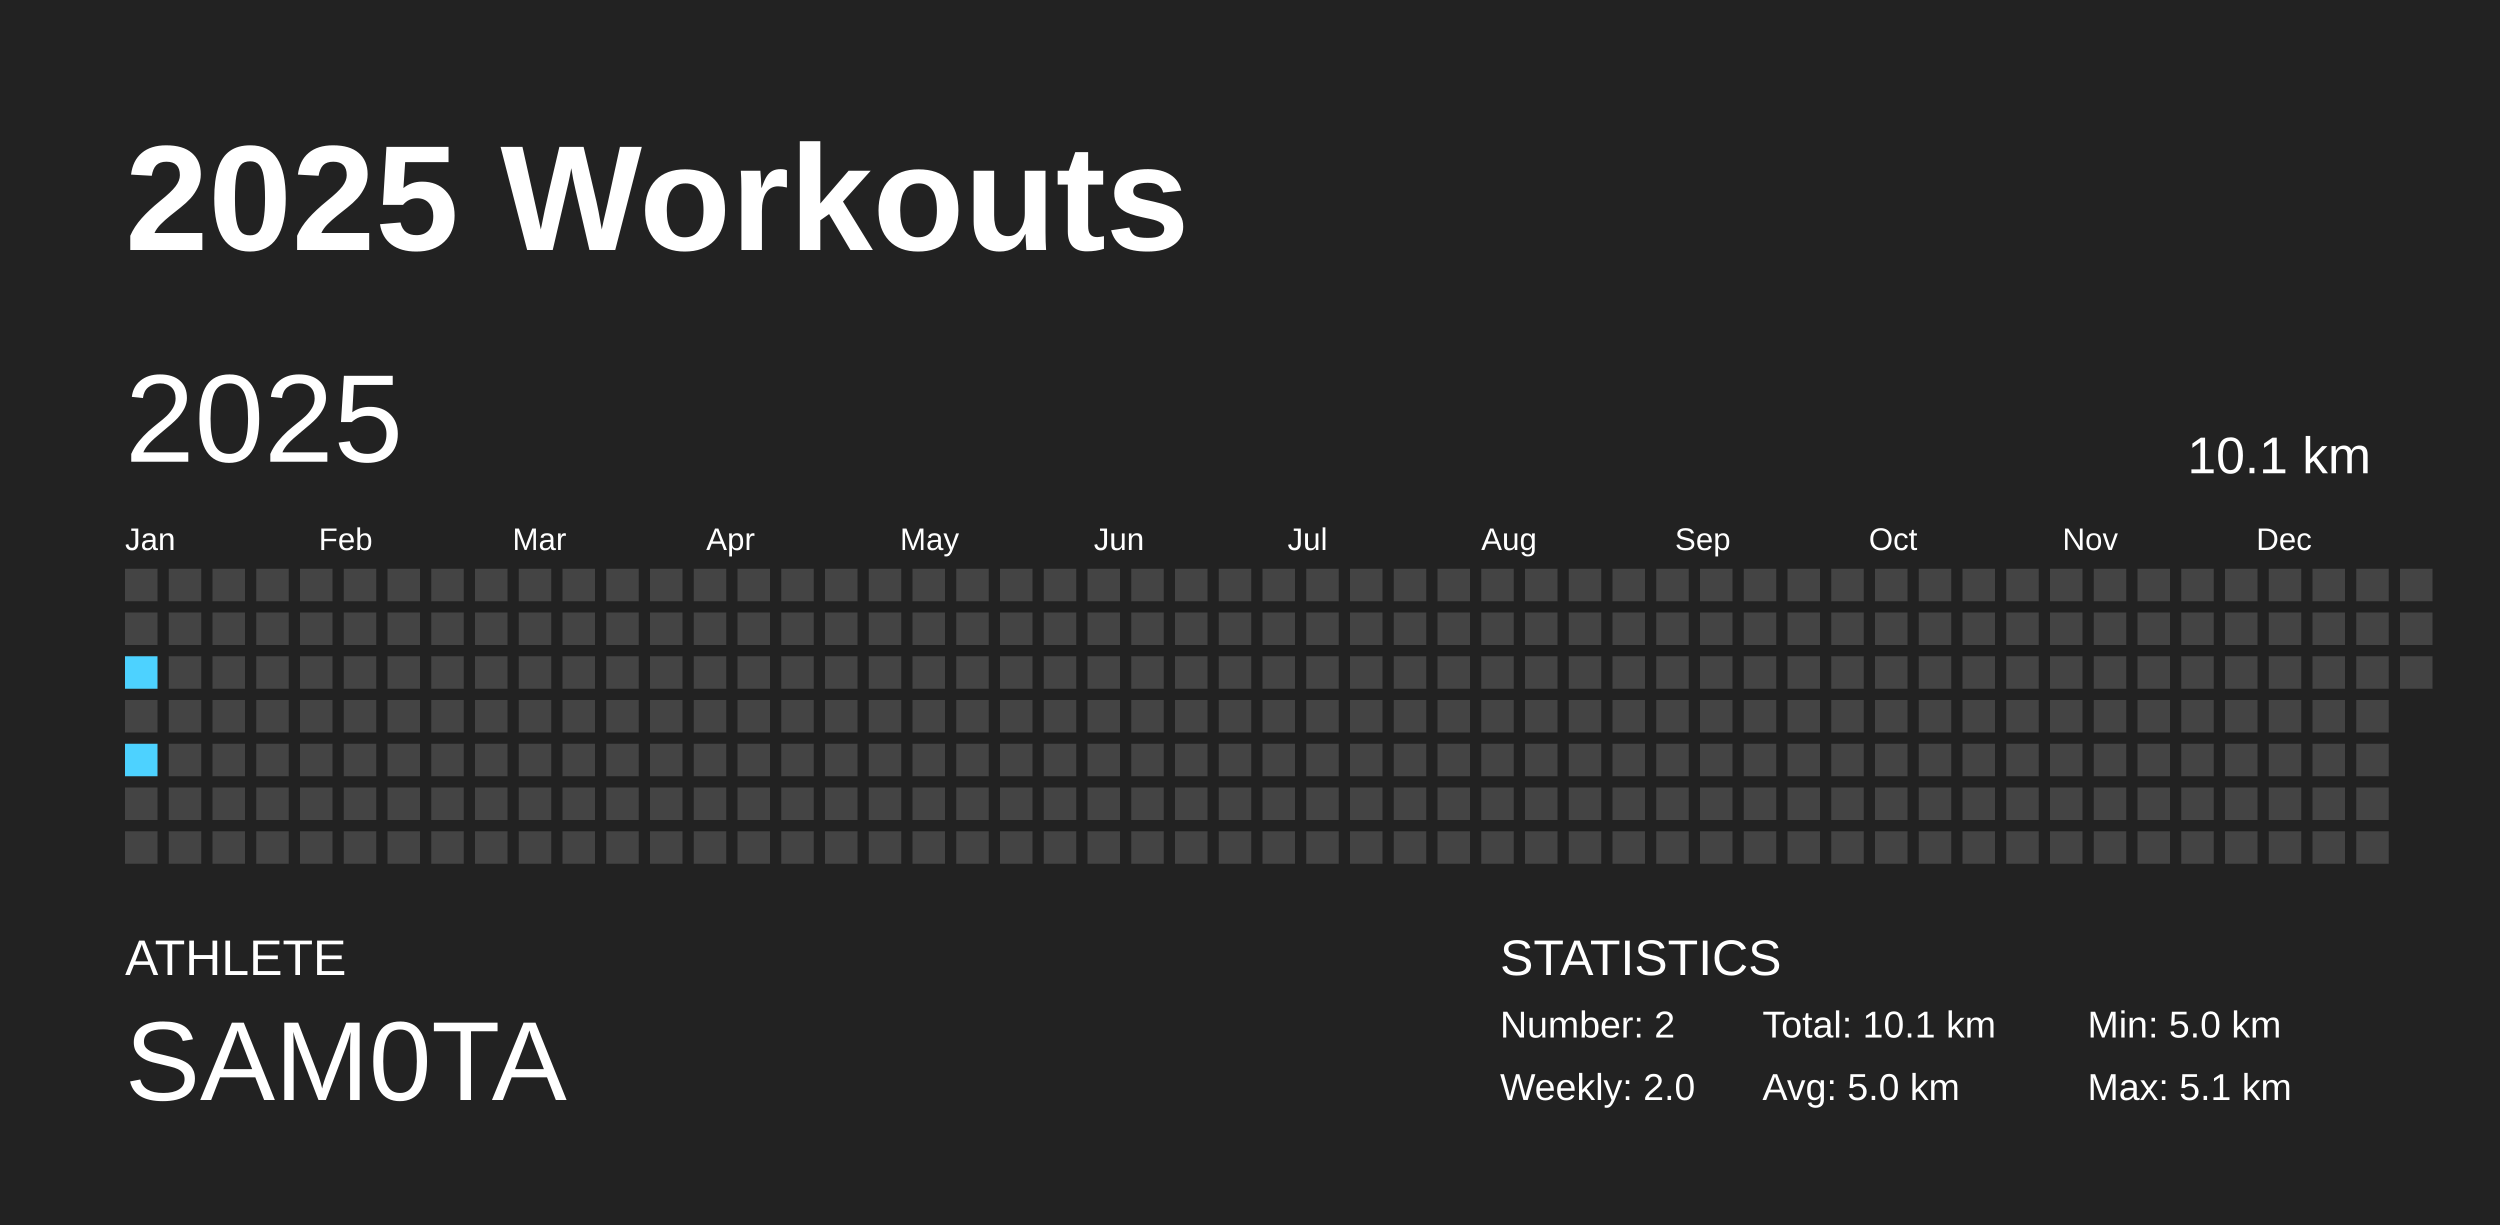
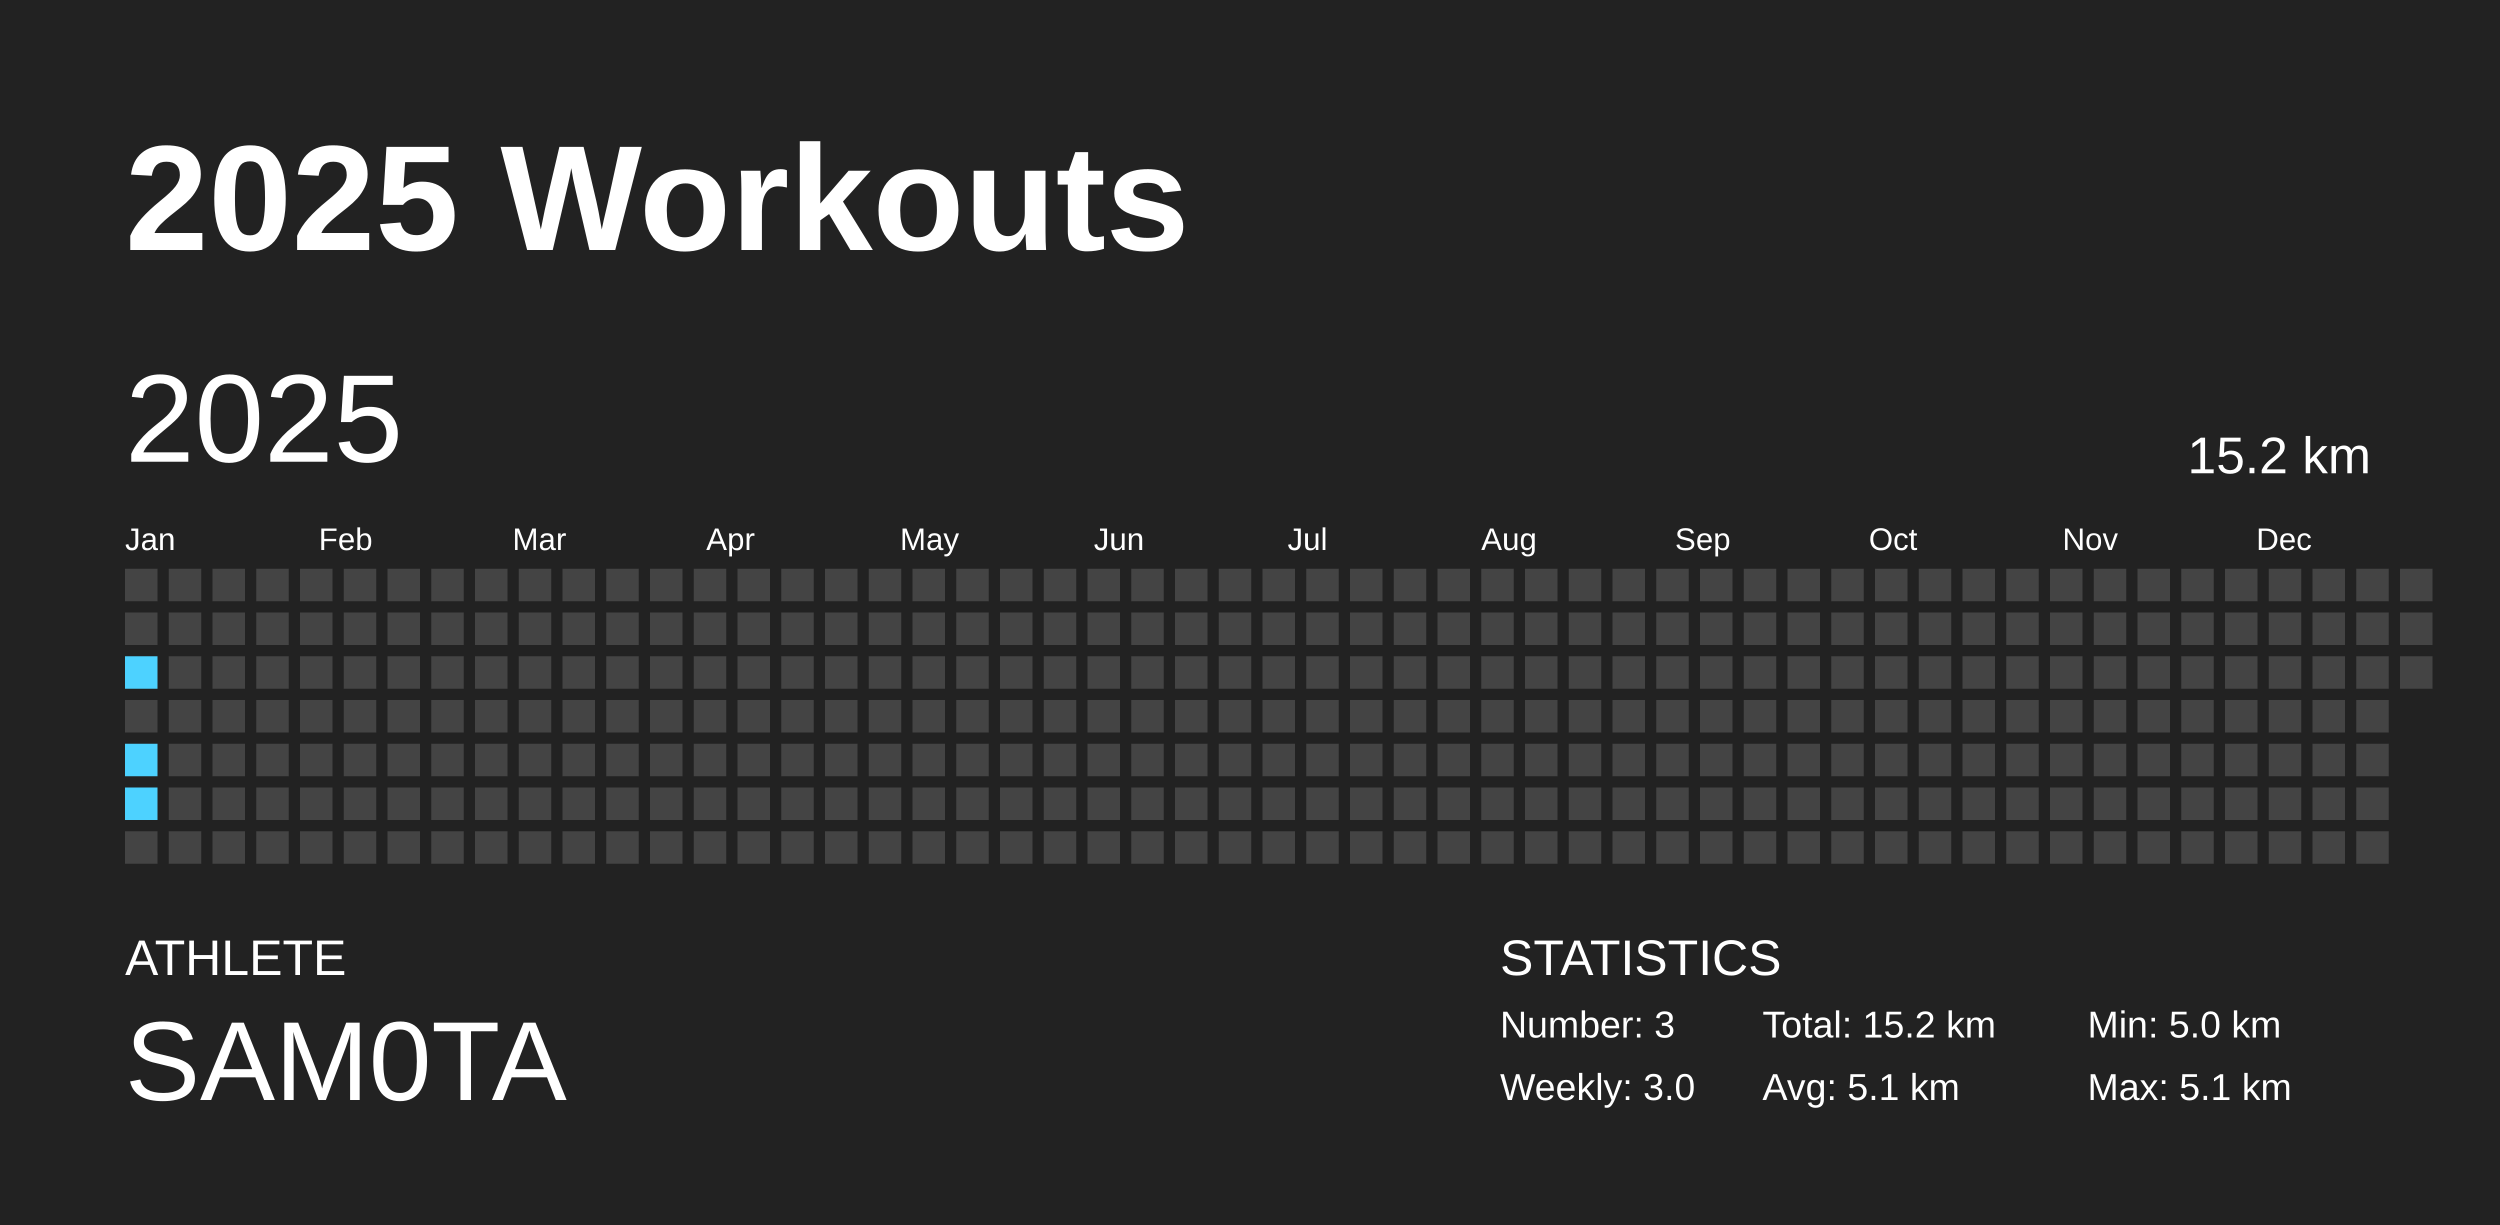
<svg xmlns="http://www.w3.org/2000/svg" baseProfile="full" height="98mm" version="1.1" viewBox="0,0,200,98" width="200mm">
  <defs />
  <rect fill="#222222" height="98" width="200" x="0" y="0" />
  <text fill="#FFFFFF" style="font-size:12px; font-family:Arial; font-weight:bold;" x="10" y="20">2025 Workouts</text>
  <text fill="#FFFFFF" style="font-size:4px; font-family:Arial" x="10" y="78">ATHLETE</text>
  <text fill="#FFFFFF" style="font-size:9px; font-family:Arial" x="10" y="88">SAM0TA</text>
  <text fill="#FFFFFF" style="font-size:4px; font-family:Arial" x="120" y="78">STATISTICS</text>
-   <text fill="#FFFFFF" style="font-size:3px; font-family:Arial" x="120" y="83">Number: 2</text>
-   <text fill="#FFFFFF" style="font-size:3px; font-family:Arial" x="120" y="88">Weekly: 2.0</text>
-   <text fill="#FFFFFF" style="font-size:3px; font-family:Arial" x="141" y="83">Total: 10.1 km</text>
-   <text fill="#FFFFFF" style="font-size:3px; font-family:Arial" x="141" y="88">Avg: 5.0 km</text>
+   <text fill="#FFFFFF" style="font-size:3px; font-family:Arial" x="120" y="83">Number: 3</text>
+   <text fill="#FFFFFF" style="font-size:3px; font-family:Arial" x="120" y="88">Weekly: 3.0</text>
+   <text fill="#FFFFFF" style="font-size:3px; font-family:Arial" x="141" y="83">Total: 15.2 km</text>
+   <text fill="#FFFFFF" style="font-size:3px; font-family:Arial" x="141" y="88">Avg: 5.1 km</text>
  <text fill="#FFFFFF" style="font-size:3px; font-family:Arial" x="167" y="83">Min: 5.0 km</text>
  <text fill="#FFFFFF" style="font-size:3px; font-family:Arial" x="167" y="88">Max: 5.1 km</text>
  <text dominant-baseline="hanging" fill="#FFFFFF" style="font-size:10.0px; font-family:Arial;" x="10" y="30">2025</text>
-   <text dominant-baseline="hanging" fill="#FFFFFF" style="font-size:4.125px; font-family:Arial;" x="175" y="35">10.1 km</text>
+   <text dominant-baseline="hanging" fill="#FFFFFF" style="font-size:4.125px; font-family:Arial;" x="175" y="35">15.2 km</text>
  <text fill="#FFFFFF" style="font-size:2.5px; font-family:Arial" x="10.0" y="44">Jan</text>
  <text fill="#FFFFFF" style="font-size:2.5px; font-family:Arial" x="25.5" y="44">Feb</text>
  <text fill="#FFFFFF" style="font-size:2.5px; font-family:Arial" x="41.0" y="44">Mar</text>
  <text fill="#FFFFFF" style="font-size:2.5px; font-family:Arial" x="56.5" y="44">Apr</text>
  <text fill="#FFFFFF" style="font-size:2.5px; font-family:Arial" x="72.0" y="44">May</text>
  <text fill="#FFFFFF" style="font-size:2.5px; font-family:Arial" x="87.5" y="44">Jun</text>
  <text fill="#FFFFFF" style="font-size:2.5px; font-family:Arial" x="103.0" y="44">Jul</text>
  <text fill="#FFFFFF" style="font-size:2.5px; font-family:Arial" x="118.5" y="44">Aug</text>
  <text fill="#FFFFFF" style="font-size:2.5px; font-family:Arial" x="134.0" y="44">Sep</text>
  <text fill="#FFFFFF" style="font-size:2.5px; font-family:Arial" x="149.5" y="44">Oct</text>
  <text fill="#FFFFFF" style="font-size:2.5px; font-family:Arial" x="165.0" y="44">Nov</text>
  <text fill="#FFFFFF" style="font-size:2.5px; font-family:Arial" x="180.5" y="44">Dec</text>
  <rect fill="#444444" height="2.6" width="2.6" x="10.0" y="45.5" />
  <rect fill="#444444" height="2.6" width="2.6" x="10.0" y="49.0" />
  <rect fill="#4dd2ff" height="2.6" width="2.6" x="10.0" y="52.5" />
  <rect fill="#444444" height="2.6" width="2.6" x="10.0" y="56.0" />
  <rect fill="#4dd2ff" height="2.6" width="2.6" x="10.0" y="59.5" />
-   <rect fill="#444444" height="2.6" width="2.6" x="10.0" y="63.0" />
+   <rect fill="#4dd2ff" height="2.6" width="2.6" x="10.0" y="63.0" />
  <rect fill="#444444" height="2.6" width="2.6" x="10.0" y="66.5" />
  <rect fill="#444444" height="2.6" width="2.6" x="13.5" y="45.5" />
  <rect fill="#444444" height="2.6" width="2.6" x="13.5" y="49.0" />
  <rect fill="#444444" height="2.6" width="2.6" x="13.5" y="52.5" />
  <rect fill="#444444" height="2.6" width="2.6" x="13.5" y="56.0" />
  <rect fill="#444444" height="2.6" width="2.6" x="13.5" y="59.5" />
  <rect fill="#444444" height="2.6" width="2.6" x="13.5" y="63.0" />
  <rect fill="#444444" height="2.6" width="2.6" x="13.5" y="66.5" />
  <rect fill="#444444" height="2.6" width="2.6" x="17.0" y="45.5" />
  <rect fill="#444444" height="2.6" width="2.6" x="17.0" y="49.0" />
  <rect fill="#444444" height="2.6" width="2.6" x="17.0" y="52.5" />
  <rect fill="#444444" height="2.6" width="2.6" x="17.0" y="56.0" />
  <rect fill="#444444" height="2.6" width="2.6" x="17.0" y="59.5" />
  <rect fill="#444444" height="2.6" width="2.6" x="17.0" y="63.0" />
  <rect fill="#444444" height="2.6" width="2.6" x="17.0" y="66.5" />
  <rect fill="#444444" height="2.6" width="2.6" x="20.5" y="45.5" />
  <rect fill="#444444" height="2.6" width="2.6" x="20.5" y="49.0" />
  <rect fill="#444444" height="2.6" width="2.6" x="20.5" y="52.5" />
  <rect fill="#444444" height="2.6" width="2.6" x="20.5" y="56.0" />
  <rect fill="#444444" height="2.6" width="2.6" x="20.5" y="59.5" />
  <rect fill="#444444" height="2.6" width="2.6" x="20.5" y="63.0" />
  <rect fill="#444444" height="2.6" width="2.6" x="20.5" y="66.5" />
  <rect fill="#444444" height="2.6" width="2.6" x="24.0" y="45.5" />
  <rect fill="#444444" height="2.6" width="2.6" x="24.0" y="49.0" />
  <rect fill="#444444" height="2.6" width="2.6" x="24.0" y="52.5" />
  <rect fill="#444444" height="2.6" width="2.6" x="24.0" y="56.0" />
  <rect fill="#444444" height="2.6" width="2.6" x="24.0" y="59.5" />
  <rect fill="#444444" height="2.6" width="2.6" x="24.0" y="63.0" />
  <rect fill="#444444" height="2.6" width="2.6" x="24.0" y="66.5" />
  <rect fill="#444444" height="2.6" width="2.6" x="27.5" y="45.5" />
  <rect fill="#444444" height="2.6" width="2.6" x="27.5" y="49.0" />
  <rect fill="#444444" height="2.6" width="2.6" x="27.5" y="52.5" />
  <rect fill="#444444" height="2.6" width="2.6" x="27.5" y="56.0" />
  <rect fill="#444444" height="2.6" width="2.6" x="27.5" y="59.5" />
  <rect fill="#444444" height="2.6" width="2.6" x="27.5" y="63.0" />
  <rect fill="#444444" height="2.6" width="2.6" x="27.5" y="66.5" />
  <rect fill="#444444" height="2.6" width="2.6" x="31.0" y="45.5" />
  <rect fill="#444444" height="2.6" width="2.6" x="31.0" y="49.0" />
  <rect fill="#444444" height="2.6" width="2.6" x="31.0" y="52.5" />
  <rect fill="#444444" height="2.6" width="2.6" x="31.0" y="56.0" />
  <rect fill="#444444" height="2.6" width="2.6" x="31.0" y="59.5" />
  <rect fill="#444444" height="2.6" width="2.6" x="31.0" y="63.0" />
  <rect fill="#444444" height="2.6" width="2.6" x="31.0" y="66.5" />
  <rect fill="#444444" height="2.6" width="2.6" x="34.5" y="45.5" />
  <rect fill="#444444" height="2.6" width="2.6" x="34.5" y="49.0" />
  <rect fill="#444444" height="2.6" width="2.6" x="34.5" y="52.5" />
  <rect fill="#444444" height="2.6" width="2.6" x="34.5" y="56.0" />
  <rect fill="#444444" height="2.6" width="2.6" x="34.5" y="59.5" />
  <rect fill="#444444" height="2.6" width="2.6" x="34.5" y="63.0" />
  <rect fill="#444444" height="2.6" width="2.6" x="34.5" y="66.5" />
  <rect fill="#444444" height="2.6" width="2.6" x="38.0" y="45.5" />
  <rect fill="#444444" height="2.6" width="2.6" x="38.0" y="49.0" />
  <rect fill="#444444" height="2.6" width="2.6" x="38.0" y="52.5" />
  <rect fill="#444444" height="2.6" width="2.6" x="38.0" y="56.0" />
  <rect fill="#444444" height="2.6" width="2.6" x="38.0" y="59.5" />
  <rect fill="#444444" height="2.6" width="2.6" x="38.0" y="63.0" />
  <rect fill="#444444" height="2.6" width="2.6" x="38.0" y="66.5" />
  <rect fill="#444444" height="2.6" width="2.6" x="41.5" y="45.5" />
  <rect fill="#444444" height="2.6" width="2.6" x="41.5" y="49.0" />
  <rect fill="#444444" height="2.6" width="2.6" x="41.5" y="52.5" />
  <rect fill="#444444" height="2.6" width="2.6" x="41.5" y="56.0" />
  <rect fill="#444444" height="2.6" width="2.6" x="41.5" y="59.5" />
  <rect fill="#444444" height="2.6" width="2.6" x="41.5" y="63.0" />
  <rect fill="#444444" height="2.6" width="2.6" x="41.5" y="66.5" />
  <rect fill="#444444" height="2.6" width="2.6" x="45.0" y="45.5" />
  <rect fill="#444444" height="2.6" width="2.6" x="45.0" y="49.0" />
  <rect fill="#444444" height="2.6" width="2.6" x="45.0" y="52.5" />
  <rect fill="#444444" height="2.6" width="2.6" x="45.0" y="56.0" />
  <rect fill="#444444" height="2.6" width="2.6" x="45.0" y="59.5" />
  <rect fill="#444444" height="2.6" width="2.6" x="45.0" y="63.0" />
  <rect fill="#444444" height="2.6" width="2.6" x="45.0" y="66.5" />
  <rect fill="#444444" height="2.6" width="2.6" x="48.5" y="45.5" />
  <rect fill="#444444" height="2.6" width="2.6" x="48.5" y="49.0" />
  <rect fill="#444444" height="2.6" width="2.6" x="48.5" y="52.5" />
  <rect fill="#444444" height="2.6" width="2.6" x="48.5" y="56.0" />
  <rect fill="#444444" height="2.6" width="2.6" x="48.5" y="59.5" />
  <rect fill="#444444" height="2.6" width="2.6" x="48.5" y="63.0" />
  <rect fill="#444444" height="2.6" width="2.6" x="48.5" y="66.5" />
  <rect fill="#444444" height="2.6" width="2.6" x="52.0" y="45.5" />
  <rect fill="#444444" height="2.6" width="2.6" x="52.0" y="49.0" />
  <rect fill="#444444" height="2.6" width="2.6" x="52.0" y="52.5" />
  <rect fill="#444444" height="2.6" width="2.6" x="52.0" y="56.0" />
  <rect fill="#444444" height="2.6" width="2.6" x="52.0" y="59.5" />
  <rect fill="#444444" height="2.6" width="2.6" x="52.0" y="63.0" />
  <rect fill="#444444" height="2.6" width="2.6" x="52.0" y="66.5" />
  <rect fill="#444444" height="2.6" width="2.6" x="55.5" y="45.5" />
  <rect fill="#444444" height="2.6" width="2.6" x="55.5" y="49.0" />
  <rect fill="#444444" height="2.6" width="2.6" x="55.5" y="52.5" />
  <rect fill="#444444" height="2.6" width="2.6" x="55.5" y="56.0" />
  <rect fill="#444444" height="2.6" width="2.6" x="55.5" y="59.5" />
  <rect fill="#444444" height="2.6" width="2.6" x="55.5" y="63.0" />
  <rect fill="#444444" height="2.6" width="2.6" x="55.5" y="66.5" />
  <rect fill="#444444" height="2.6" width="2.6" x="59.0" y="45.5" />
  <rect fill="#444444" height="2.6" width="2.6" x="59.0" y="49.0" />
  <rect fill="#444444" height="2.6" width="2.6" x="59.0" y="52.5" />
  <rect fill="#444444" height="2.6" width="2.6" x="59.0" y="56.0" />
  <rect fill="#444444" height="2.6" width="2.6" x="59.0" y="59.5" />
  <rect fill="#444444" height="2.6" width="2.6" x="59.0" y="63.0" />
  <rect fill="#444444" height="2.6" width="2.6" x="59.0" y="66.5" />
  <rect fill="#444444" height="2.6" width="2.6" x="62.5" y="45.5" />
  <rect fill="#444444" height="2.6" width="2.6" x="62.5" y="49.0" />
  <rect fill="#444444" height="2.6" width="2.6" x="62.5" y="52.5" />
  <rect fill="#444444" height="2.6" width="2.6" x="62.5" y="56.0" />
  <rect fill="#444444" height="2.6" width="2.6" x="62.5" y="59.5" />
  <rect fill="#444444" height="2.6" width="2.6" x="62.5" y="63.0" />
  <rect fill="#444444" height="2.6" width="2.6" x="62.5" y="66.5" />
  <rect fill="#444444" height="2.6" width="2.6" x="66.0" y="45.5" />
  <rect fill="#444444" height="2.6" width="2.6" x="66.0" y="49.0" />
  <rect fill="#444444" height="2.6" width="2.6" x="66.0" y="52.5" />
  <rect fill="#444444" height="2.6" width="2.6" x="66.0" y="56.0" />
  <rect fill="#444444" height="2.6" width="2.6" x="66.0" y="59.5" />
  <rect fill="#444444" height="2.6" width="2.6" x="66.0" y="63.0" />
  <rect fill="#444444" height="2.6" width="2.6" x="66.0" y="66.5" />
  <rect fill="#444444" height="2.6" width="2.6" x="69.5" y="45.5" />
  <rect fill="#444444" height="2.6" width="2.6" x="69.5" y="49.0" />
  <rect fill="#444444" height="2.6" width="2.6" x="69.5" y="52.5" />
  <rect fill="#444444" height="2.6" width="2.6" x="69.5" y="56.0" />
  <rect fill="#444444" height="2.6" width="2.6" x="69.5" y="59.5" />
  <rect fill="#444444" height="2.6" width="2.6" x="69.5" y="63.0" />
  <rect fill="#444444" height="2.6" width="2.6" x="69.5" y="66.5" />
  <rect fill="#444444" height="2.6" width="2.6" x="73.0" y="45.5" />
  <rect fill="#444444" height="2.6" width="2.6" x="73.0" y="49.0" />
  <rect fill="#444444" height="2.6" width="2.6" x="73.0" y="52.5" />
  <rect fill="#444444" height="2.6" width="2.6" x="73.0" y="56.0" />
  <rect fill="#444444" height="2.6" width="2.6" x="73.0" y="59.5" />
  <rect fill="#444444" height="2.6" width="2.6" x="73.0" y="63.0" />
  <rect fill="#444444" height="2.6" width="2.6" x="73.0" y="66.5" />
  <rect fill="#444444" height="2.6" width="2.6" x="76.5" y="45.5" />
  <rect fill="#444444" height="2.6" width="2.6" x="76.5" y="49.0" />
  <rect fill="#444444" height="2.6" width="2.6" x="76.5" y="52.5" />
  <rect fill="#444444" height="2.6" width="2.6" x="76.5" y="56.0" />
  <rect fill="#444444" height="2.6" width="2.6" x="76.5" y="59.5" />
  <rect fill="#444444" height="2.6" width="2.6" x="76.5" y="63.0" />
  <rect fill="#444444" height="2.6" width="2.6" x="76.5" y="66.5" />
  <rect fill="#444444" height="2.6" width="2.6" x="80.0" y="45.5" />
  <rect fill="#444444" height="2.6" width="2.6" x="80.0" y="49.0" />
  <rect fill="#444444" height="2.6" width="2.6" x="80.0" y="52.5" />
  <rect fill="#444444" height="2.6" width="2.6" x="80.0" y="56.0" />
  <rect fill="#444444" height="2.6" width="2.6" x="80.0" y="59.5" />
  <rect fill="#444444" height="2.6" width="2.6" x="80.0" y="63.0" />
  <rect fill="#444444" height="2.6" width="2.6" x="80.0" y="66.5" />
  <rect fill="#444444" height="2.6" width="2.6" x="83.5" y="45.5" />
  <rect fill="#444444" height="2.6" width="2.6" x="83.5" y="49.0" />
  <rect fill="#444444" height="2.6" width="2.6" x="83.5" y="52.5" />
  <rect fill="#444444" height="2.6" width="2.6" x="83.5" y="56.0" />
  <rect fill="#444444" height="2.6" width="2.6" x="83.5" y="59.5" />
  <rect fill="#444444" height="2.6" width="2.6" x="83.5" y="63.0" />
  <rect fill="#444444" height="2.6" width="2.6" x="83.5" y="66.5" />
  <rect fill="#444444" height="2.6" width="2.6" x="87.0" y="45.5" />
  <rect fill="#444444" height="2.6" width="2.6" x="87.0" y="49.0" />
  <rect fill="#444444" height="2.6" width="2.6" x="87.0" y="52.5" />
  <rect fill="#444444" height="2.6" width="2.6" x="87.0" y="56.0" />
  <rect fill="#444444" height="2.6" width="2.6" x="87.0" y="59.5" />
  <rect fill="#444444" height="2.6" width="2.6" x="87.0" y="63.0" />
  <rect fill="#444444" height="2.6" width="2.6" x="87.0" y="66.5" />
  <rect fill="#444444" height="2.6" width="2.6" x="90.5" y="45.5" />
  <rect fill="#444444" height="2.6" width="2.6" x="90.5" y="49.0" />
  <rect fill="#444444" height="2.6" width="2.6" x="90.5" y="52.5" />
  <rect fill="#444444" height="2.6" width="2.6" x="90.5" y="56.0" />
  <rect fill="#444444" height="2.6" width="2.6" x="90.5" y="59.5" />
  <rect fill="#444444" height="2.6" width="2.6" x="90.5" y="63.0" />
  <rect fill="#444444" height="2.6" width="2.6" x="90.5" y="66.5" />
  <rect fill="#444444" height="2.6" width="2.6" x="94.0" y="45.5" />
  <rect fill="#444444" height="2.6" width="2.6" x="94.0" y="49.0" />
  <rect fill="#444444" height="2.6" width="2.6" x="94.0" y="52.5" />
  <rect fill="#444444" height="2.6" width="2.6" x="94.0" y="56.0" />
  <rect fill="#444444" height="2.6" width="2.6" x="94.0" y="59.5" />
  <rect fill="#444444" height="2.6" width="2.6" x="94.0" y="63.0" />
  <rect fill="#444444" height="2.6" width="2.6" x="94.0" y="66.5" />
  <rect fill="#444444" height="2.6" width="2.6" x="97.5" y="45.5" />
  <rect fill="#444444" height="2.6" width="2.6" x="97.5" y="49.0" />
  <rect fill="#444444" height="2.6" width="2.6" x="97.5" y="52.5" />
  <rect fill="#444444" height="2.6" width="2.6" x="97.5" y="56.0" />
  <rect fill="#444444" height="2.6" width="2.6" x="97.5" y="59.5" />
  <rect fill="#444444" height="2.6" width="2.6" x="97.5" y="63.0" />
  <rect fill="#444444" height="2.6" width="2.6" x="97.5" y="66.5" />
  <rect fill="#444444" height="2.6" width="2.6" x="101.0" y="45.5" />
  <rect fill="#444444" height="2.6" width="2.6" x="101.0" y="49.0" />
  <rect fill="#444444" height="2.6" width="2.6" x="101.0" y="52.5" />
  <rect fill="#444444" height="2.6" width="2.6" x="101.0" y="56.0" />
  <rect fill="#444444" height="2.6" width="2.6" x="101.0" y="59.5" />
  <rect fill="#444444" height="2.6" width="2.6" x="101.0" y="63.0" />
  <rect fill="#444444" height="2.6" width="2.6" x="101.0" y="66.5" />
  <rect fill="#444444" height="2.6" width="2.6" x="104.5" y="45.5" />
  <rect fill="#444444" height="2.6" width="2.6" x="104.5" y="49.0" />
  <rect fill="#444444" height="2.6" width="2.6" x="104.5" y="52.5" />
  <rect fill="#444444" height="2.6" width="2.6" x="104.5" y="56.0" />
  <rect fill="#444444" height="2.6" width="2.6" x="104.5" y="59.5" />
  <rect fill="#444444" height="2.6" width="2.6" x="104.5" y="63.0" />
  <rect fill="#444444" height="2.6" width="2.6" x="104.5" y="66.5" />
  <rect fill="#444444" height="2.6" width="2.6" x="108.0" y="45.5" />
  <rect fill="#444444" height="2.6" width="2.6" x="108.0" y="49.0" />
  <rect fill="#444444" height="2.6" width="2.6" x="108.0" y="52.5" />
  <rect fill="#444444" height="2.6" width="2.6" x="108.0" y="56.0" />
  <rect fill="#444444" height="2.6" width="2.6" x="108.0" y="59.5" />
  <rect fill="#444444" height="2.6" width="2.6" x="108.0" y="63.0" />
  <rect fill="#444444" height="2.6" width="2.6" x="108.0" y="66.5" />
  <rect fill="#444444" height="2.6" width="2.6" x="111.5" y="45.5" />
  <rect fill="#444444" height="2.6" width="2.6" x="111.5" y="49.0" />
  <rect fill="#444444" height="2.6" width="2.6" x="111.5" y="52.5" />
  <rect fill="#444444" height="2.6" width="2.6" x="111.5" y="56.0" />
  <rect fill="#444444" height="2.6" width="2.6" x="111.5" y="59.5" />
  <rect fill="#444444" height="2.6" width="2.6" x="111.5" y="63.0" />
  <rect fill="#444444" height="2.6" width="2.6" x="111.5" y="66.5" />
  <rect fill="#444444" height="2.6" width="2.6" x="115.0" y="45.5" />
  <rect fill="#444444" height="2.6" width="2.6" x="115.0" y="49.0" />
  <rect fill="#444444" height="2.6" width="2.6" x="115.0" y="52.5" />
  <rect fill="#444444" height="2.6" width="2.6" x="115.0" y="56.0" />
  <rect fill="#444444" height="2.6" width="2.6" x="115.0" y="59.5" />
  <rect fill="#444444" height="2.6" width="2.6" x="115.0" y="63.0" />
  <rect fill="#444444" height="2.6" width="2.6" x="115.0" y="66.5" />
  <rect fill="#444444" height="2.6" width="2.6" x="118.5" y="45.5" />
  <rect fill="#444444" height="2.6" width="2.6" x="118.5" y="49.0" />
  <rect fill="#444444" height="2.6" width="2.6" x="118.5" y="52.5" />
  <rect fill="#444444" height="2.6" width="2.6" x="118.5" y="56.0" />
  <rect fill="#444444" height="2.6" width="2.6" x="118.5" y="59.5" />
  <rect fill="#444444" height="2.6" width="2.6" x="118.5" y="63.0" />
  <rect fill="#444444" height="2.6" width="2.6" x="118.5" y="66.5" />
  <rect fill="#444444" height="2.6" width="2.6" x="122.0" y="45.5" />
  <rect fill="#444444" height="2.6" width="2.6" x="122.0" y="49.0" />
  <rect fill="#444444" height="2.6" width="2.6" x="122.0" y="52.5" />
  <rect fill="#444444" height="2.6" width="2.6" x="122.0" y="56.0" />
  <rect fill="#444444" height="2.6" width="2.6" x="122.0" y="59.5" />
  <rect fill="#444444" height="2.6" width="2.6" x="122.0" y="63.0" />
  <rect fill="#444444" height="2.6" width="2.6" x="122.0" y="66.5" />
  <rect fill="#444444" height="2.6" width="2.6" x="125.5" y="45.5" />
  <rect fill="#444444" height="2.6" width="2.6" x="125.5" y="49.0" />
  <rect fill="#444444" height="2.6" width="2.6" x="125.5" y="52.5" />
  <rect fill="#444444" height="2.6" width="2.6" x="125.5" y="56.0" />
  <rect fill="#444444" height="2.6" width="2.6" x="125.5" y="59.5" />
  <rect fill="#444444" height="2.6" width="2.6" x="125.5" y="63.0" />
  <rect fill="#444444" height="2.6" width="2.6" x="125.5" y="66.5" />
  <rect fill="#444444" height="2.6" width="2.6" x="129.0" y="45.5" />
  <rect fill="#444444" height="2.6" width="2.6" x="129.0" y="49.0" />
  <rect fill="#444444" height="2.6" width="2.6" x="129.0" y="52.5" />
  <rect fill="#444444" height="2.6" width="2.6" x="129.0" y="56.0" />
  <rect fill="#444444" height="2.6" width="2.6" x="129.0" y="59.5" />
  <rect fill="#444444" height="2.6" width="2.6" x="129.0" y="63.0" />
  <rect fill="#444444" height="2.6" width="2.6" x="129.0" y="66.5" />
  <rect fill="#444444" height="2.6" width="2.6" x="132.5" y="45.5" />
  <rect fill="#444444" height="2.6" width="2.6" x="132.5" y="49.0" />
  <rect fill="#444444" height="2.6" width="2.6" x="132.5" y="52.5" />
  <rect fill="#444444" height="2.6" width="2.6" x="132.5" y="56.0" />
  <rect fill="#444444" height="2.6" width="2.6" x="132.5" y="59.5" />
  <rect fill="#444444" height="2.6" width="2.6" x="132.5" y="63.0" />
  <rect fill="#444444" height="2.6" width="2.6" x="132.5" y="66.5" />
  <rect fill="#444444" height="2.6" width="2.6" x="136.0" y="45.5" />
  <rect fill="#444444" height="2.6" width="2.6" x="136.0" y="49.0" />
  <rect fill="#444444" height="2.6" width="2.6" x="136.0" y="52.5" />
  <rect fill="#444444" height="2.6" width="2.6" x="136.0" y="56.0" />
  <rect fill="#444444" height="2.6" width="2.6" x="136.0" y="59.5" />
  <rect fill="#444444" height="2.6" width="2.6" x="136.0" y="63.0" />
  <rect fill="#444444" height="2.6" width="2.6" x="136.0" y="66.5" />
  <rect fill="#444444" height="2.6" width="2.6" x="139.5" y="45.5" />
  <rect fill="#444444" height="2.6" width="2.6" x="139.5" y="49.0" />
  <rect fill="#444444" height="2.6" width="2.6" x="139.5" y="52.5" />
  <rect fill="#444444" height="2.6" width="2.6" x="139.5" y="56.0" />
  <rect fill="#444444" height="2.6" width="2.6" x="139.5" y="59.5" />
  <rect fill="#444444" height="2.6" width="2.6" x="139.5" y="63.0" />
  <rect fill="#444444" height="2.6" width="2.6" x="139.5" y="66.5" />
  <rect fill="#444444" height="2.6" width="2.6" x="143.0" y="45.5" />
  <rect fill="#444444" height="2.6" width="2.6" x="143.0" y="49.0" />
  <rect fill="#444444" height="2.6" width="2.6" x="143.0" y="52.5" />
  <rect fill="#444444" height="2.6" width="2.6" x="143.0" y="56.0" />
  <rect fill="#444444" height="2.6" width="2.6" x="143.0" y="59.5" />
  <rect fill="#444444" height="2.6" width="2.6" x="143.0" y="63.0" />
  <rect fill="#444444" height="2.6" width="2.6" x="143.0" y="66.5" />
  <rect fill="#444444" height="2.6" width="2.6" x="146.5" y="45.5" />
  <rect fill="#444444" height="2.6" width="2.6" x="146.5" y="49.0" />
  <rect fill="#444444" height="2.6" width="2.6" x="146.5" y="52.5" />
  <rect fill="#444444" height="2.6" width="2.6" x="146.5" y="56.0" />
  <rect fill="#444444" height="2.6" width="2.6" x="146.5" y="59.5" />
  <rect fill="#444444" height="2.6" width="2.6" x="146.5" y="63.0" />
  <rect fill="#444444" height="2.6" width="2.6" x="146.5" y="66.5" />
  <rect fill="#444444" height="2.6" width="2.6" x="150.0" y="45.5" />
  <rect fill="#444444" height="2.6" width="2.6" x="150.0" y="49.0" />
  <rect fill="#444444" height="2.6" width="2.6" x="150.0" y="52.5" />
  <rect fill="#444444" height="2.6" width="2.6" x="150.0" y="56.0" />
  <rect fill="#444444" height="2.6" width="2.6" x="150.0" y="59.5" />
  <rect fill="#444444" height="2.6" width="2.6" x="150.0" y="63.0" />
  <rect fill="#444444" height="2.6" width="2.6" x="150.0" y="66.5" />
  <rect fill="#444444" height="2.6" width="2.6" x="153.5" y="45.5" />
  <rect fill="#444444" height="2.6" width="2.6" x="153.5" y="49.0" />
  <rect fill="#444444" height="2.6" width="2.6" x="153.5" y="52.5" />
  <rect fill="#444444" height="2.6" width="2.6" x="153.5" y="56.0" />
  <rect fill="#444444" height="2.6" width="2.6" x="153.5" y="59.5" />
  <rect fill="#444444" height="2.6" width="2.6" x="153.5" y="63.0" />
  <rect fill="#444444" height="2.6" width="2.6" x="153.5" y="66.5" />
  <rect fill="#444444" height="2.6" width="2.6" x="157.0" y="45.5" />
  <rect fill="#444444" height="2.6" width="2.6" x="157.0" y="49.0" />
  <rect fill="#444444" height="2.6" width="2.6" x="157.0" y="52.5" />
  <rect fill="#444444" height="2.6" width="2.6" x="157.0" y="56.0" />
  <rect fill="#444444" height="2.6" width="2.6" x="157.0" y="59.5" />
  <rect fill="#444444" height="2.6" width="2.6" x="157.0" y="63.0" />
  <rect fill="#444444" height="2.6" width="2.6" x="157.0" y="66.5" />
  <rect fill="#444444" height="2.6" width="2.6" x="160.5" y="45.5" />
  <rect fill="#444444" height="2.6" width="2.6" x="160.5" y="49.0" />
  <rect fill="#444444" height="2.6" width="2.6" x="160.5" y="52.5" />
  <rect fill="#444444" height="2.6" width="2.6" x="160.5" y="56.0" />
  <rect fill="#444444" height="2.6" width="2.6" x="160.5" y="59.5" />
  <rect fill="#444444" height="2.6" width="2.6" x="160.5" y="63.0" />
  <rect fill="#444444" height="2.6" width="2.6" x="160.5" y="66.5" />
  <rect fill="#444444" height="2.6" width="2.6" x="164.0" y="45.5" />
  <rect fill="#444444" height="2.6" width="2.6" x="164.0" y="49.0" />
  <rect fill="#444444" height="2.6" width="2.6" x="164.0" y="52.5" />
  <rect fill="#444444" height="2.6" width="2.6" x="164.0" y="56.0" />
  <rect fill="#444444" height="2.6" width="2.6" x="164.0" y="59.5" />
  <rect fill="#444444" height="2.6" width="2.6" x="164.0" y="63.0" />
  <rect fill="#444444" height="2.6" width="2.6" x="164.0" y="66.5" />
  <rect fill="#444444" height="2.6" width="2.6" x="167.5" y="45.5" />
  <rect fill="#444444" height="2.6" width="2.6" x="167.5" y="49.0" />
  <rect fill="#444444" height="2.6" width="2.6" x="167.5" y="52.5" />
  <rect fill="#444444" height="2.6" width="2.6" x="167.5" y="56.0" />
  <rect fill="#444444" height="2.6" width="2.6" x="167.5" y="59.5" />
  <rect fill="#444444" height="2.6" width="2.6" x="167.5" y="63.0" />
  <rect fill="#444444" height="2.6" width="2.6" x="167.5" y="66.5" />
  <rect fill="#444444" height="2.6" width="2.6" x="171.0" y="45.5" />
  <rect fill="#444444" height="2.6" width="2.6" x="171.0" y="49.0" />
  <rect fill="#444444" height="2.6" width="2.6" x="171.0" y="52.5" />
  <rect fill="#444444" height="2.6" width="2.6" x="171.0" y="56.0" />
  <rect fill="#444444" height="2.6" width="2.6" x="171.0" y="59.5" />
  <rect fill="#444444" height="2.6" width="2.6" x="171.0" y="63.0" />
  <rect fill="#444444" height="2.6" width="2.6" x="171.0" y="66.5" />
  <rect fill="#444444" height="2.6" width="2.6" x="174.5" y="45.5" />
  <rect fill="#444444" height="2.6" width="2.6" x="174.5" y="49.0" />
  <rect fill="#444444" height="2.6" width="2.6" x="174.5" y="52.5" />
  <rect fill="#444444" height="2.6" width="2.6" x="174.5" y="56.0" />
  <rect fill="#444444" height="2.6" width="2.6" x="174.5" y="59.5" />
  <rect fill="#444444" height="2.6" width="2.6" x="174.5" y="63.0" />
  <rect fill="#444444" height="2.6" width="2.6" x="174.5" y="66.5" />
  <rect fill="#444444" height="2.6" width="2.6" x="178.0" y="45.5" />
  <rect fill="#444444" height="2.6" width="2.6" x="178.0" y="49.0" />
  <rect fill="#444444" height="2.6" width="2.6" x="178.0" y="52.5" />
  <rect fill="#444444" height="2.6" width="2.6" x="178.0" y="56.0" />
  <rect fill="#444444" height="2.6" width="2.6" x="178.0" y="59.5" />
  <rect fill="#444444" height="2.6" width="2.6" x="178.0" y="63.0" />
  <rect fill="#444444" height="2.6" width="2.6" x="178.0" y="66.5" />
  <rect fill="#444444" height="2.6" width="2.6" x="181.5" y="45.5" />
  <rect fill="#444444" height="2.6" width="2.6" x="181.5" y="49.0" />
  <rect fill="#444444" height="2.6" width="2.6" x="181.5" y="52.5" />
  <rect fill="#444444" height="2.6" width="2.6" x="181.5" y="56.0" />
  <rect fill="#444444" height="2.6" width="2.6" x="181.5" y="59.5" />
  <rect fill="#444444" height="2.6" width="2.6" x="181.5" y="63.0" />
  <rect fill="#444444" height="2.6" width="2.6" x="181.5" y="66.5" />
  <rect fill="#444444" height="2.6" width="2.6" x="185.0" y="45.5" />
  <rect fill="#444444" height="2.6" width="2.6" x="185.0" y="49.0" />
  <rect fill="#444444" height="2.6" width="2.6" x="185.0" y="52.5" />
  <rect fill="#444444" height="2.6" width="2.6" x="185.0" y="56.0" />
  <rect fill="#444444" height="2.6" width="2.6" x="185.0" y="59.5" />
  <rect fill="#444444" height="2.6" width="2.6" x="185.0" y="63.0" />
  <rect fill="#444444" height="2.6" width="2.6" x="185.0" y="66.5" />
  <rect fill="#444444" height="2.6" width="2.6" x="188.5" y="45.5" />
  <rect fill="#444444" height="2.6" width="2.6" x="188.5" y="49.0" />
  <rect fill="#444444" height="2.6" width="2.6" x="188.5" y="52.5" />
  <rect fill="#444444" height="2.6" width="2.6" x="188.5" y="56.0" />
  <rect fill="#444444" height="2.6" width="2.6" x="188.5" y="59.5" />
  <rect fill="#444444" height="2.6" width="2.6" x="188.5" y="63.0" />
  <rect fill="#444444" height="2.6" width="2.6" x="188.5" y="66.5" />
  <rect fill="#444444" height="2.6" width="2.6" x="192.0" y="45.5" />
  <rect fill="#444444" height="2.6" width="2.6" x="192.0" y="49.0" />
  <rect fill="#444444" height="2.6" width="2.6" x="192.0" y="52.5" />
</svg>
